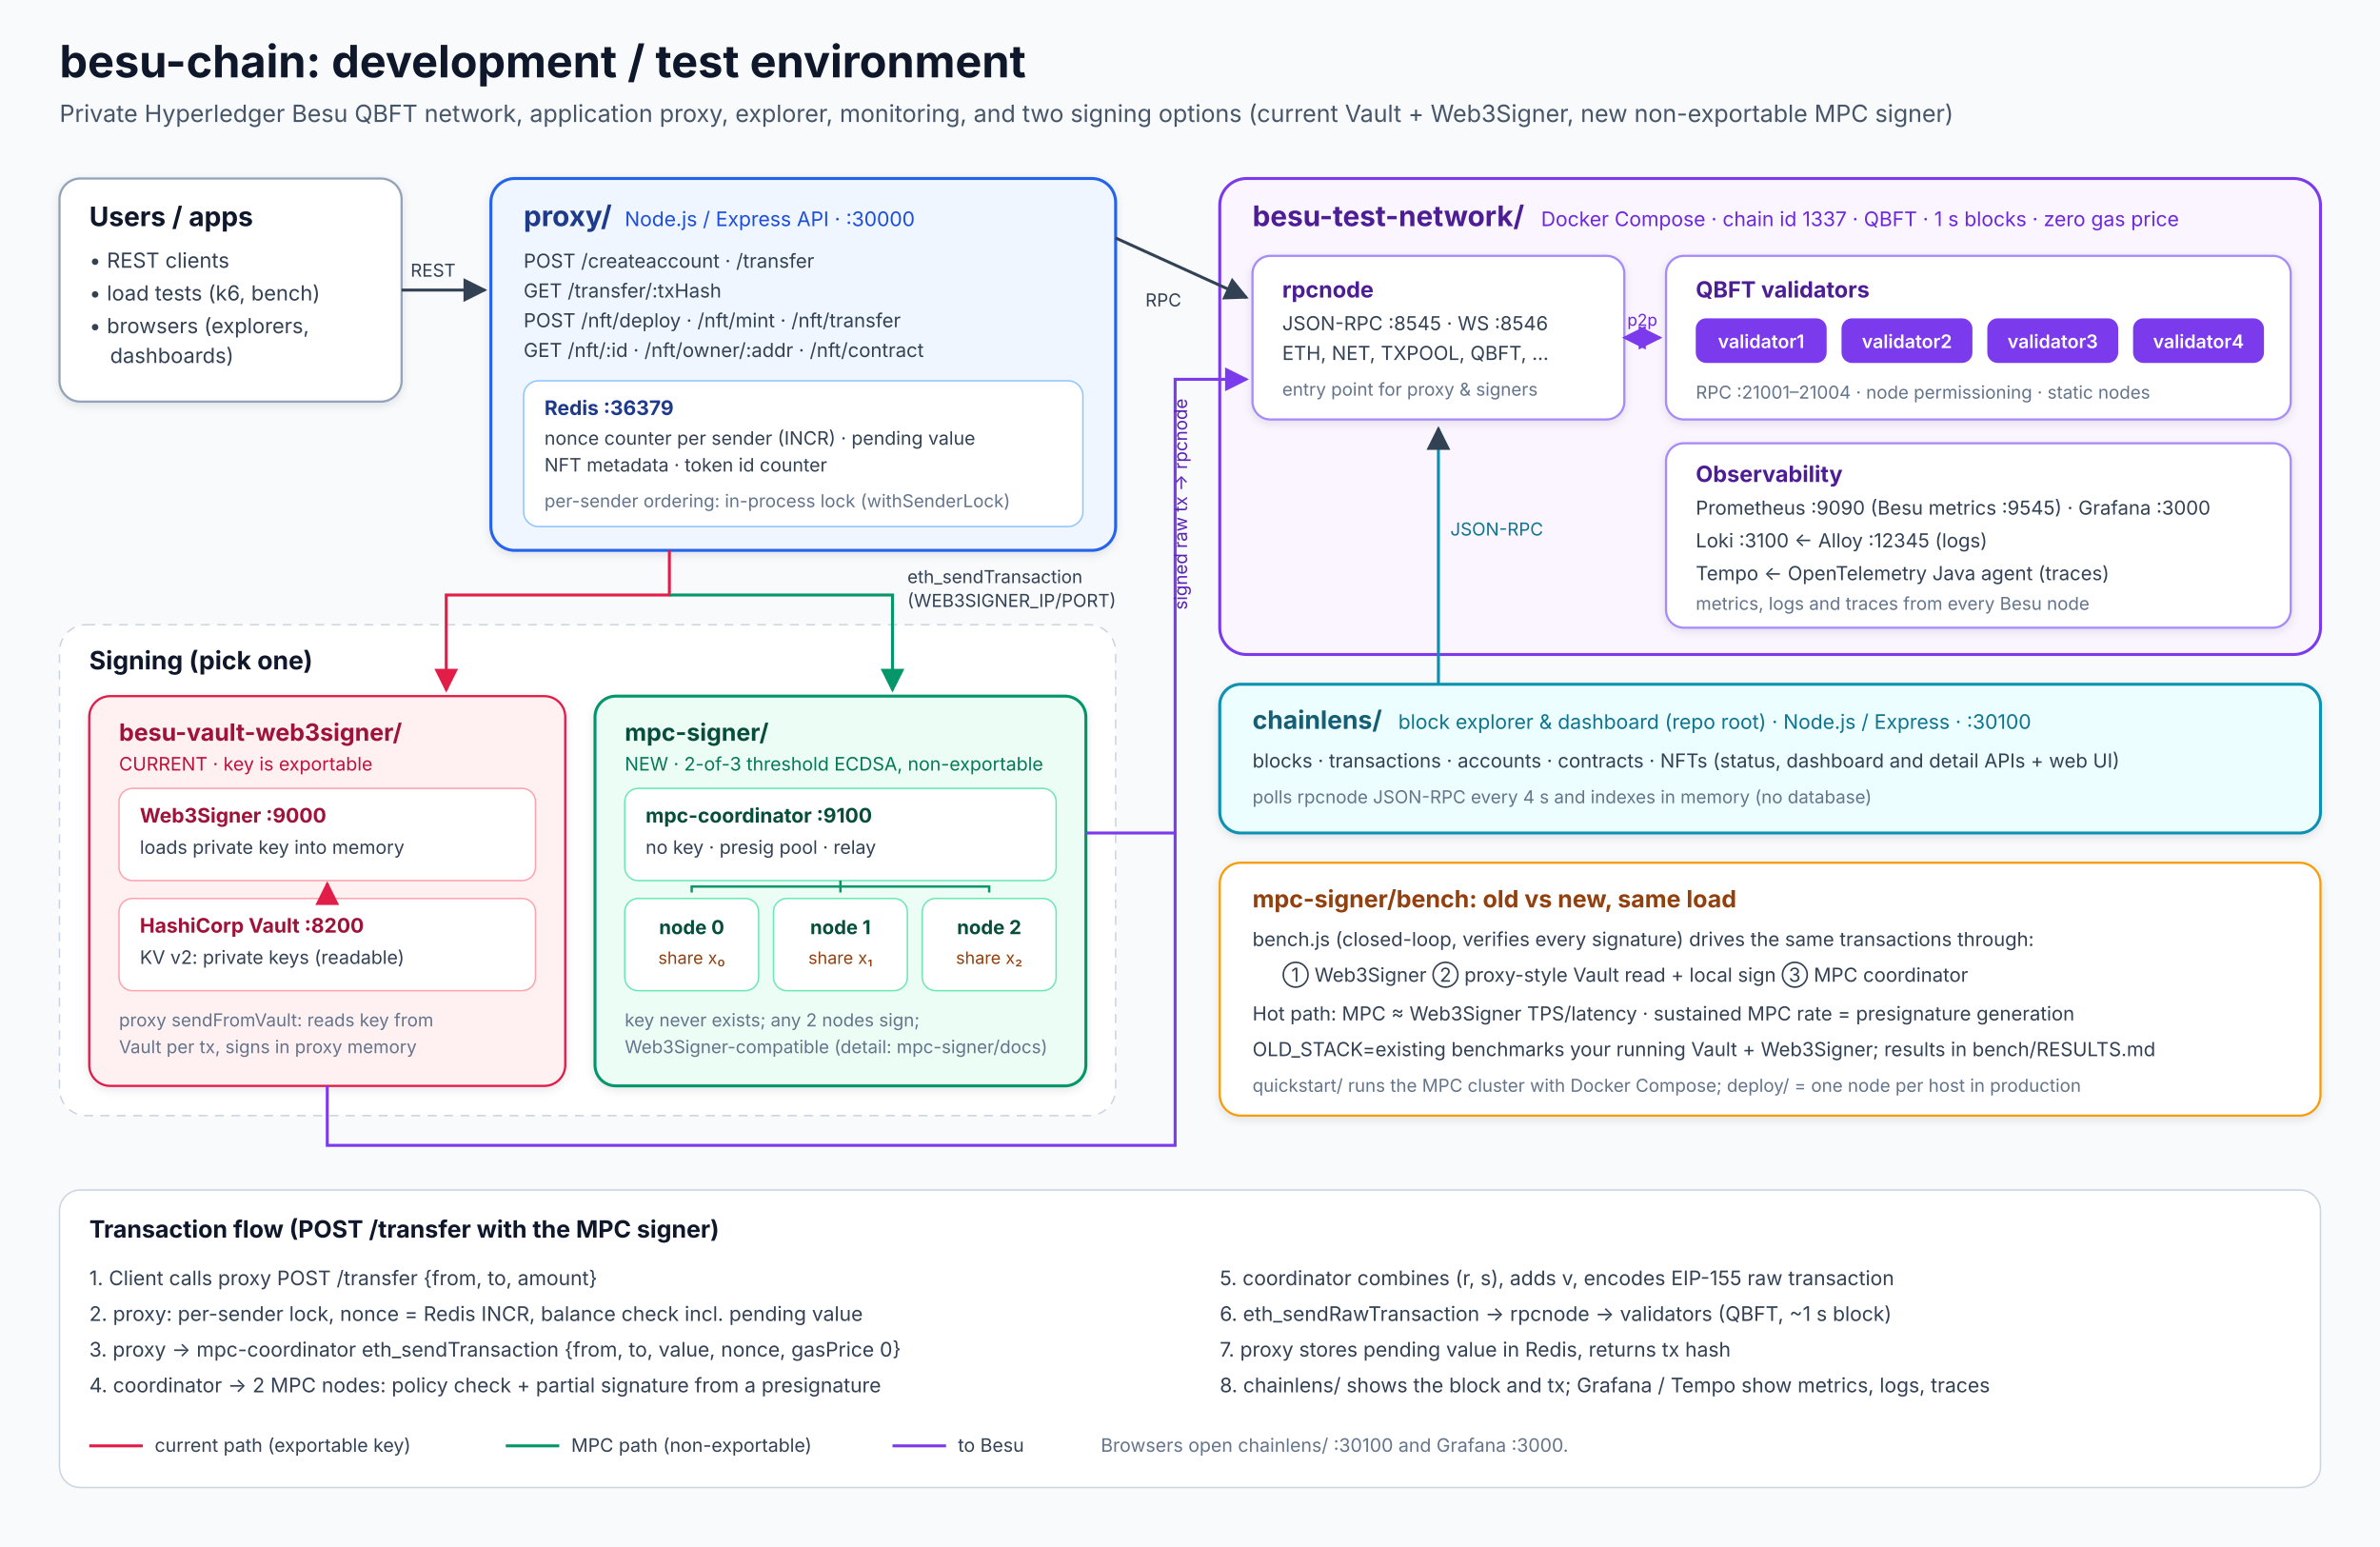
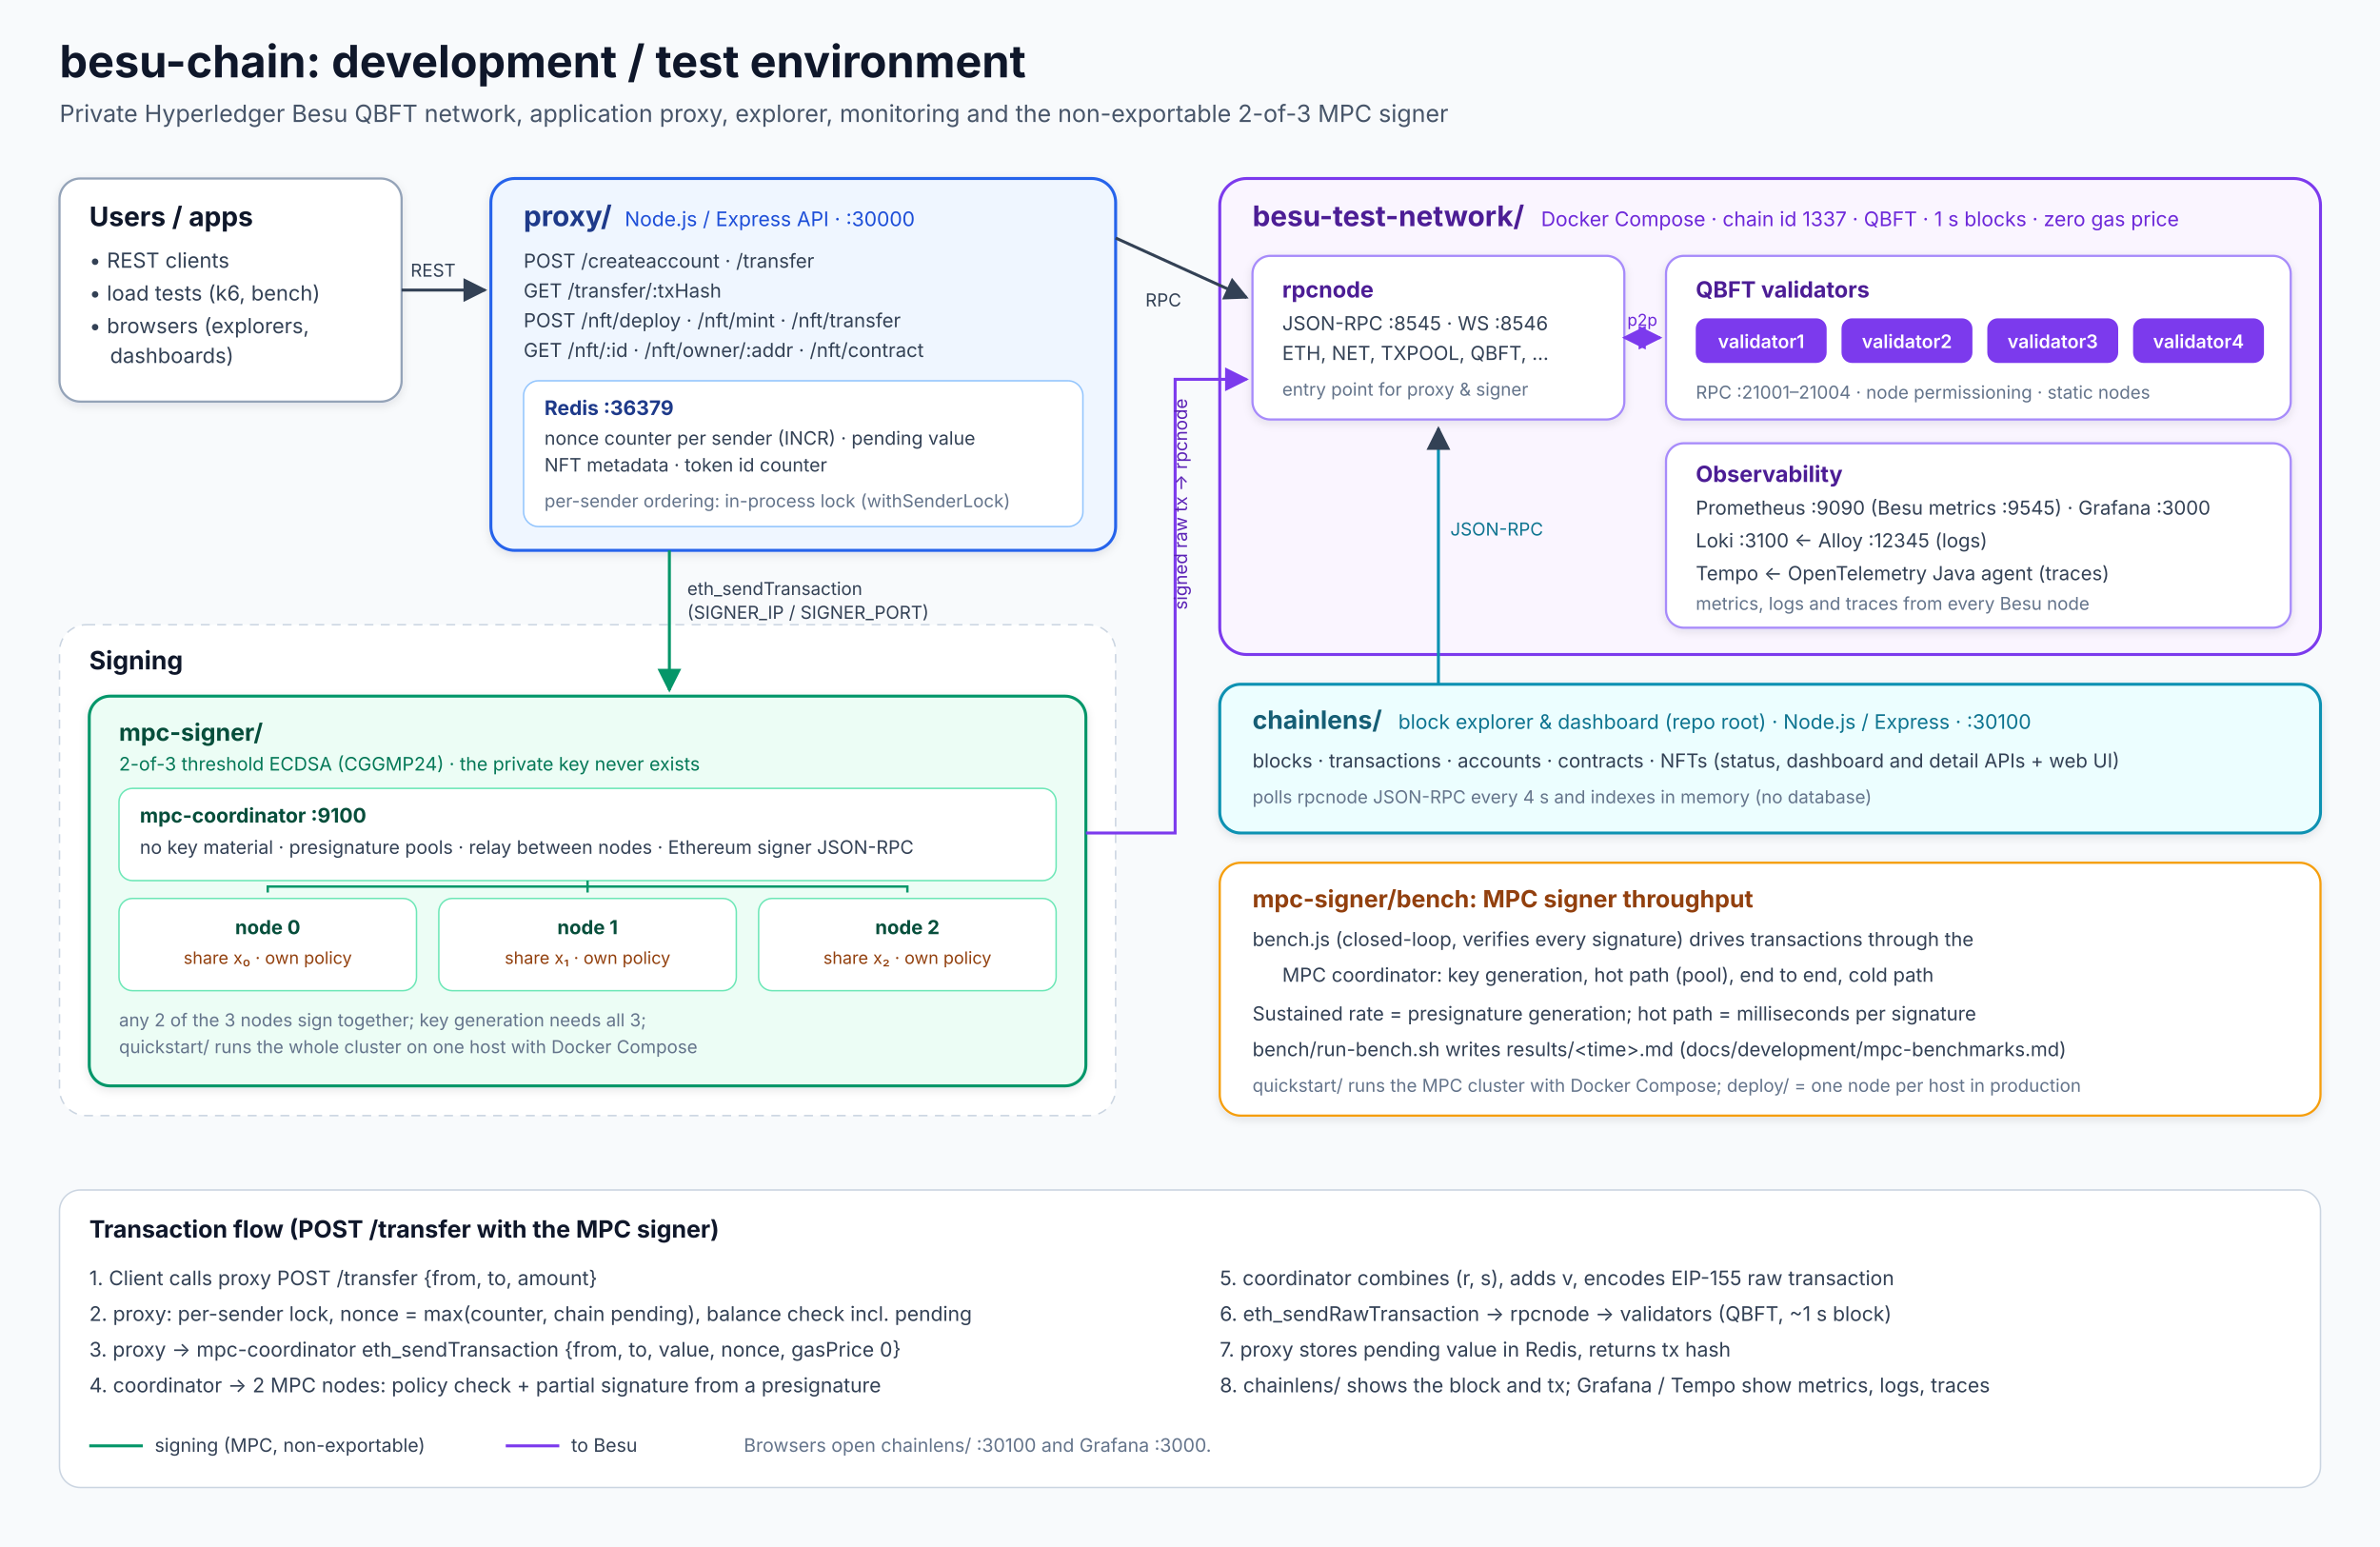
<svg xmlns="http://www.w3.org/2000/svg" width="1600" height="1040" viewBox="0 0 1600 1040" font-family="Inter, 'Segoe UI', Helvetica, Arial, sans-serif">
  <defs>
    <marker id="a" viewBox="0 0 10 10" refX="9" refY="5" markerWidth="8" markerHeight="8" orient="auto-start-reverse">
      <path d="M0,0 L10,5 L0,10 z" fill="#334155" />
    </marker>
    <marker id="aP" viewBox="0 0 10 10" refX="9" refY="5" markerWidth="8" markerHeight="8" orient="auto-start-reverse">
      <path d="M0,0 L10,5 L0,10 z" fill="#7c3aed" />
    </marker>
    <marker id="aG" viewBox="0 0 10 10" refX="9" refY="5" markerWidth="8" markerHeight="8" orient="auto-start-reverse">
      <path d="M0,0 L10,5 L0,10 z" fill="#059669" />
    </marker>
    <marker id="aR" viewBox="0 0 10 10" refX="9" refY="5" markerWidth="8" markerHeight="8" orient="auto-start-reverse">
      <path d="M0,0 L10,5 L0,10 z" fill="#e11d48" />
    </marker>
    <filter id="sh" x="-5%" y="-5%" width="110%" height="115%">
      <feDropShadow dx="0" dy="2" stdDeviation="3" flood-color="#0f172a" flood-opacity="0.10" />
    </filter>
  </defs>
  <rect width="1600" height="1040" fill="#f8fafc" />
  <text x="40" y="52" font-size="30" font-weight="700" fill="#0f172a">besu-chain: development / test environment</text>
-   <text x="40" y="82" font-size="16" fill="#475569">Private Hyperledger Besu QBFT network, application proxy, explorer, monitoring, and two signing options (current Vault + Web3Signer, new non-exportable MPC signer)</text>
+   <text x="40" y="82" font-size="16" fill="#475569">Private Hyperledger Besu QBFT network, application proxy, explorer, monitoring and the non-exportable 2-of-3 MPC signer</text>
  <g filter="url(#sh)">
    <rect x="40" y="120" width="230" height="150" rx="14" fill="#ffffff" stroke="#94a3b8" stroke-width="1.5" />
  </g>
  <text x="60" y="152" font-size="18" font-weight="700" fill="#0f172a">Users / apps</text>
  <text x="60" y="180" font-size="14" fill="#334155">• REST clients</text>
  <text x="60" y="202" font-size="14" fill="#334155">• load tests (k6, bench)</text>
  <text x="60" y="224" font-size="14" fill="#334155">• browsers (explorers,</text>
  <text x="74" y="244" font-size="14" fill="#334155">dashboards)</text>
  <g filter="url(#sh)">
    <rect x="330" y="120" width="420" height="250" rx="16" fill="#eff6ff" stroke="#2563eb" stroke-width="2" />
  </g>
  <text x="352" y="152" font-size="19" font-weight="700" fill="#1e3a8a">proxy/</text>
  <text x="420" y="152" font-size="13.5" fill="#1d4ed8">Node.js / Express API · :30000</text>
  <g font-size="13" fill="#334155">
    <text x="352" y="180">POST /createaccount · /transfer</text>
    <text x="352" y="200">GET  /transfer/:txHash</text>
    <text x="352" y="220">POST /nft/deploy · /nft/mint · /nft/transfer</text>
    <text x="352" y="240">GET  /nft/:id · /nft/owner/:addr · /nft/contract</text>
  </g>
  <rect x="352" y="256" width="376" height="98" rx="10" fill="#ffffff" stroke="#93c5fd" />
  <text x="366" y="279" font-size="13.5" font-weight="700" fill="#1e3a8a">Redis :36379</text>
  <text x="366" y="299" font-size="12.5" fill="#334155">nonce counter per sender (INCR) · pending value</text>
  <text x="366" y="317" font-size="12.5" fill="#334155">NFT metadata · token id counter</text>
  <text x="366" y="341" font-size="12" fill="#64748b">per-sender ordering: in-process lock (withSenderLock)</text>
  <line x1="270" y1="195" x2="326" y2="195" stroke="#334155" stroke-width="2" marker-end="url(#a)" />
  <text x="276" y="186" font-size="12" fill="#334155">REST</text>
  <rect x="40" y="420" width="710" height="330" rx="18" fill="#ffffff" stroke="#cbd5e1" stroke-dasharray="6 5" />
-   <text x="60" y="450" font-size="17" font-weight="700" fill="#0f172a">Signing (pick one)</text>
+   <text x="60" y="450" font-size="17" font-weight="700" fill="#0f172a">Signing</text>
  <g filter="url(#sh)">
-     <rect x="60" y="468" width="320" height="262" rx="14" fill="#fff1f2" stroke="#e11d48" stroke-width="1.5" />
+     <rect x="60" y="468" width="670" height="262" rx="14" fill="#ecfdf5" stroke="#059669" stroke-width="2" />
  </g>
-   <text x="80" y="498" font-size="16" font-weight="700" fill="#9f1239">besu-vault-web3signer/</text>
-   <text x="80" y="518" font-size="12.5" fill="#be123c">CURRENT · key is exportable</text>
-   <rect x="80" y="530" width="280" height="62" rx="9" fill="#ffffff" stroke="#fda4af" />
-   <text x="94" y="553" font-size="13.5" font-weight="700" fill="#9f1239">Web3Signer :9000</text>
-   <text x="94" y="574" font-size="12.5" fill="#334155">loads private key into memory</text>
-   <rect x="80" y="604" width="280" height="62" rx="9" fill="#ffffff" stroke="#fda4af" />
-   <text x="94" y="627" font-size="13.5" font-weight="700" fill="#9f1239">HashiCorp Vault :8200</text>
-   <text x="94" y="648" font-size="12.5" fill="#334155">KV v2: private keys (readable)</text>
-   <line x1="220" y1="604" x2="220" y2="594" stroke="#e11d48" stroke-width="2" marker-end="url(#aR)" />
-   <text x="80" y="690" font-size="12" fill="#64748b">proxy sendFromVault: reads key from</text>
-   <text x="80" y="708" font-size="12" fill="#64748b">Vault per tx, signs in proxy memory</text>
-   <g filter="url(#sh)">
-     <rect x="400" y="468" width="330" height="262" rx="14" fill="#ecfdf5" stroke="#059669" stroke-width="2" />
-   </g>
-   <text x="420" y="498" font-size="16" font-weight="700" fill="#064e3b">mpc-signer/</text>
-   <text x="420" y="518" font-size="12.5" fill="#047857">NEW · 2-of-3 threshold ECDSA, non-exportable</text>
-   <rect x="420" y="530" width="290" height="62" rx="9" fill="#ffffff" stroke="#6ee7b7" />
-   <text x="434" y="553" font-size="13.5" font-weight="700" fill="#064e3b">mpc-coordinator :9100</text>
-   <text x="434" y="574" font-size="12.5" fill="#334155">no key · presig pool · relay</text>
+   <text x="80" y="498" font-size="16" font-weight="700" fill="#064e3b">mpc-signer/</text>
+   <text x="80" y="518" font-size="12.5" fill="#047857">2-of-3 threshold ECDSA (CGGMP24) · the private key never exists</text>
+   <rect x="80" y="530" width="630" height="62" rx="9" fill="#ffffff" stroke="#6ee7b7" />
+   <text x="94" y="553" font-size="13.5" font-weight="700" fill="#064e3b">mpc-coordinator :9100</text>
+   <text x="94" y="574" font-size="12.5" fill="#334155">no key material · presignature pools · relay between nodes · Ethereum signer JSON-RPC</text>
  <g>
-     <rect x="420" y="604" width="90" height="62" rx="9" fill="#ffffff" stroke="#6ee7b7" />
-     <text x="465" y="628" font-size="13" font-weight="700" fill="#064e3b" text-anchor="middle">node 0</text>
-     <text x="465" y="648" font-size="11.5" fill="#92400e" text-anchor="middle">share x₀</text>
-     <rect x="520" y="604" width="90" height="62" rx="9" fill="#ffffff" stroke="#6ee7b7" />
-     <text x="565" y="628" font-size="13" font-weight="700" fill="#064e3b" text-anchor="middle">node 1</text>
-     <text x="565" y="648" font-size="11.5" fill="#92400e" text-anchor="middle">share x₁</text>
-     <rect x="620" y="604" width="90" height="62" rx="9" fill="#ffffff" stroke="#6ee7b7" />
-     <text x="665" y="628" font-size="13" font-weight="700" fill="#064e3b" text-anchor="middle">node 2</text>
-     <text x="665" y="648" font-size="11.5" fill="#92400e" text-anchor="middle">share x₂</text>
+     <rect x="80" y="604" width="200" height="62" rx="9" fill="#ffffff" stroke="#6ee7b7" />
+     <text x="180" y="628" font-size="13" font-weight="700" fill="#064e3b" text-anchor="middle">node 0</text>
+     <text x="180" y="648" font-size="11.5" fill="#92400e" text-anchor="middle">share x₀ · own policy</text>
+     <rect x="295" y="604" width="200" height="62" rx="9" fill="#ffffff" stroke="#6ee7b7" />
+     <text x="395" y="628" font-size="13" font-weight="700" fill="#064e3b" text-anchor="middle">node 1</text>
+     <text x="395" y="648" font-size="11.5" fill="#92400e" text-anchor="middle">share x₁ · own policy</text>
+     <rect x="510" y="604" width="200" height="62" rx="9" fill="#ffffff" stroke="#6ee7b7" />
+     <text x="610" y="628" font-size="13" font-weight="700" fill="#064e3b" text-anchor="middle">node 2</text>
+     <text x="610" y="648" font-size="11.5" fill="#92400e" text-anchor="middle">share x₂ · own policy</text>
  </g>
  <g stroke="#059669" stroke-width="1.6" fill="none">
-     <path d="M565 592 L565 600" />
-     <path d="M465 600 L465 596 L665 596 L665 600" />
+     <path d="M395 592 L395 600" />
+     <path d="M180 600 L180 596 L610 596 L610 600" />
  </g>
-   <text x="420" y="690" font-size="12" fill="#64748b">key never exists; any 2 nodes sign;</text>
-   <text x="420" y="708" font-size="12" fill="#64748b">Web3Signer-compatible (detail: mpc-signer/docs)</text>
-   <path d="M 450 370 L 450 400 L 300 400 L 300 464" stroke="#e11d48" stroke-width="2" fill="none" marker-end="url(#aR)" />
-   <path d="M 450 400 L 600 400 L 600 464" stroke="#059669" stroke-width="2" fill="none" marker-end="url(#aG)" />
-   <text x="610" y="392" font-size="12" fill="#334155">eth_sendTransaction</text>
-   <text x="610" y="408" font-size="12" fill="#334155">(WEB3SIGNER_IP/PORT)</text>
+   <text x="80" y="690" font-size="12" fill="#64748b">any 2 of the 3 nodes sign together; key generation needs all 3;</text>
+   <text x="80" y="708" font-size="12" fill="#64748b">quickstart/ runs the whole cluster on one host with Docker Compose</text>
+   <path d="M 450 370 L 450 464" stroke="#059669" stroke-width="2" fill="none" marker-end="url(#aG)" />
+   <text x="462" y="400" font-size="12" fill="#334155">eth_sendTransaction</text>
+   <text x="462" y="416" font-size="12" fill="#334155">(SIGNER_IP / SIGNER_PORT)</text>
  <rect x="820" y="120" width="740" height="320" rx="18" fill="#faf5ff" stroke="#7c3aed" stroke-width="2" />
  <text x="842" y="152" font-size="19" font-weight="700" fill="#4c1d95">besu-test-network/</text>
  <text x="1036" y="152" font-size="13.5" fill="#6d28d9">Docker Compose · chain id 1337 · QBFT · 1 s blocks · zero gas price</text>
  <g filter="url(#sh)">
    <rect x="842" y="172" width="250" height="110" rx="12" fill="#ffffff" stroke="#a78bfa" stroke-width="1.5" />
  </g>
  <text x="862" y="200" font-size="15" font-weight="700" fill="#4c1d95">rpcnode</text>
  <text x="862" y="222" font-size="13" fill="#334155">JSON-RPC :8545 · WS :8546</text>
  <text x="862" y="242" font-size="13" fill="#334155">ETH, NET, TXPOOL, QBFT, …</text>
-   <text x="862" y="266" font-size="12" fill="#64748b">entry point for proxy &amp; signers</text>
+   <text x="862" y="266" font-size="12" fill="#64748b">entry point for proxy &amp; signer</text>
  <g filter="url(#sh)">
    <rect x="1120" y="172" width="420" height="110" rx="12" fill="#ffffff" stroke="#a78bfa" stroke-width="1.5" />
  </g>
  <text x="1140" y="200" font-size="15" font-weight="700" fill="#4c1d95">QBFT validators</text>
  <g font-size="12.5" font-weight="600" fill="#ffffff">
    <rect x="1140" y="214" width="88" height="30" rx="7" fill="#7c3aed" />
    <text x="1184" y="234" text-anchor="middle">validator1</text>
    <rect x="1238" y="214" width="88" height="30" rx="7" fill="#7c3aed" />
    <text x="1282" y="234" text-anchor="middle">validator2</text>
    <rect x="1336" y="214" width="88" height="30" rx="7" fill="#7c3aed" />
    <text x="1380" y="234" text-anchor="middle">validator3</text>
    <rect x="1434" y="214" width="88" height="30" rx="7" fill="#7c3aed" />
    <text x="1478" y="234" text-anchor="middle">validator4</text>
  </g>
  <text x="1140" y="268" font-size="12" fill="#64748b">RPC :21001–21004 · node permissioning · static nodes</text>
  <line x1="1092" y1="227" x2="1116" y2="227" stroke="#7c3aed" stroke-width="2" marker-end="url(#aP)" marker-start="url(#aP)" />
  <text x="1094" y="219" font-size="11" fill="#6d28d9">p2p</text>
  <g filter="url(#sh)">
    <rect x="1120" y="298" width="420" height="124" rx="12" fill="#ffffff" stroke="#a78bfa" stroke-width="1.5" />
  </g>
  <text x="1140" y="324" font-size="15" font-weight="700" fill="#4c1d95">Observability</text>
  <text x="1140" y="346" font-size="13" fill="#334155">Prometheus :9090 (Besu metrics :9545) · Grafana :3000</text>
  <text x="1140" y="368" font-size="13" fill="#334155">Loki :3100 ← Alloy :12345 (logs)</text>
  <text x="1140" y="390" font-size="13" fill="#334155">Tempo ← OpenTelemetry Java agent (traces)</text>
  <text x="1140" y="410" font-size="12" fill="#64748b">metrics, logs and traces from every Besu node</text>
  <g filter="url(#sh)">
    <rect x="820" y="460" width="740" height="100" rx="14" fill="#ecfeff" stroke="#0891b2" stroke-width="2" />
  </g>
  <text x="842" y="490" font-size="17" font-weight="700" fill="#155e75">chainlens/</text>
  <text x="940" y="490" font-size="13.5" fill="#0e7490">block explorer &amp; dashboard (repo root) · Node.js / Express · :30100</text>
  <text x="842" y="516" font-size="13" fill="#334155">blocks · transactions · accounts · contracts · NFTs (status, dashboard and detail APIs + web UI)</text>
  <text x="842" y="540" font-size="12" fill="#64748b">polls rpcnode JSON-RPC every 4 s and indexes in memory (no database)</text>
  <line x1="967" y1="460" x2="967" y2="288" stroke="#0891b2" stroke-width="2" marker-end="url(#a)" />
  <text x="975" y="360" font-size="12" fill="#0e7490">JSON-RPC</text>
  <path d="M 750 160 L 838 200" stroke="#334155" stroke-width="2" fill="none" marker-end="url(#a)" />
  <text x="770" y="206" font-size="12" fill="#334155">RPC</text>
  <path d="M 380 560 L 395 560" stroke="none" />
  <path d="M 730 560 L 790 560 L 790 255 L 838 255" stroke="#7c3aed" stroke-width="2" fill="none" marker-end="url(#aP)" />
-   <path d="M 220 730 L 220 770 L 790 770 L 790 560" stroke="#7c3aed" stroke-width="2" fill="none" />
  <text x="798" y="410" font-size="12" fill="#5b21b6" transform="rotate(-90 798 410)">signed raw tx → rpcnode</text>
  <g filter="url(#sh)">
    <rect x="820" y="580" width="740" height="170" rx="14" fill="#ffffff" stroke="#f59e0b" stroke-width="1.5" />
  </g>
-   <text x="842" y="610" font-size="16" font-weight="700" fill="#92400e">mpc-signer/bench: old vs new, same load</text>
-   <text x="842" y="636" font-size="13" fill="#334155">bench.js (closed-loop, verifies every signature) drives the same transactions through:</text>
-   <text x="862" y="660" font-size="13" fill="#334155">① Web3Signer  ② proxy-style Vault read + local sign  ③ MPC coordinator</text>
-   <text x="842" y="686" font-size="13" fill="#334155">Hot path: MPC ≈ Web3Signer TPS/latency · sustained MPC rate = presignature generation</text>
-   <text x="842" y="710" font-size="13" fill="#334155">OLD_STACK=existing benchmarks your running Vault + Web3Signer; results in bench/RESULTS.md</text>
+   <text x="842" y="610" font-size="16" font-weight="700" fill="#92400e">mpc-signer/bench: MPC signer throughput</text>
+   <text x="842" y="636" font-size="13" fill="#334155">bench.js (closed-loop, verifies every signature) drives transactions through the</text>
+   <text x="862" y="660" font-size="13" fill="#334155">MPC coordinator: key generation, hot path (pool), end to end, cold path</text>
+   <text x="842" y="686" font-size="13" fill="#334155">Sustained rate = presignature generation; hot path = milliseconds per signature</text>
+   <text x="842" y="710" font-size="13" fill="#334155">bench/run-bench.sh writes results/&lt;time&gt;.md (docs/development/mpc-benchmarks.md)</text>
  <text x="842" y="734" font-size="12" fill="#64748b">quickstart/ runs the MPC cluster with Docker Compose; deploy/ = one node per host in production</text>
  <g transform="translate(40,800)">
    <rect width="1520" height="200" rx="14" fill="#ffffff" stroke="#cbd5e1" />
    <text x="20" y="32" font-size="16" font-weight="700" fill="#0f172a">Transaction flow (POST /transfer with the MPC signer)</text>
    <g font-size="13.5" fill="#334155">
      <text x="20" y="64">1. Client calls proxy POST /transfer {from, to, amount}</text>
-       <text x="20" y="88">2. proxy: per-sender lock, nonce = Redis INCR, balance check incl. pending value</text>
+       <text x="20" y="88">2. proxy: per-sender lock, nonce = max(counter, chain pending), balance check incl. pending</text>
      <text x="20" y="112">3. proxy → mpc-coordinator eth_sendTransaction {from, to, value, nonce, gasPrice 0}</text>
      <text x="20" y="136">4. coordinator → 2 MPC nodes: policy check + partial signature from a presignature</text>
      <text x="780" y="64">5. coordinator combines (r, s), adds v, encodes EIP-155 raw transaction</text>
      <text x="780" y="88">6. eth_sendRawTransaction → rpcnode → validators (QBFT, ~1 s block)</text>
      <text x="780" y="112">7. proxy stores pending value in Redis, returns tx hash</text>
      <text x="780" y="136">8. chainlens/ shows the block and tx; Grafana / Tempo show metrics, logs, traces</text>
    </g>
    <g font-size="12.5">
-       <line x1="20" y1="172" x2="56" y2="172" stroke="#e11d48" stroke-width="2" />
-       <text x="64" y="176" fill="#334155">current path (exportable key)</text>
-       <line x1="300" y1="172" x2="336" y2="172" stroke="#059669" stroke-width="2" />
-       <text x="344" y="176" fill="#334155">MPC path (non-exportable)</text>
-       <line x1="560" y1="172" x2="596" y2="172" stroke="#7c3aed" stroke-width="2" />
-       <text x="604" y="176" fill="#334155">to Besu</text>
-       <text x="700" y="176" fill="#64748b">Browsers open chainlens/ :30100 and Grafana :3000.</text>
+       <line x1="20" y1="172" x2="56" y2="172" stroke="#059669" stroke-width="2" />
+       <text x="64" y="176" fill="#334155">signing (MPC, non-exportable)</text>
+       <line x1="300" y1="172" x2="336" y2="172" stroke="#7c3aed" stroke-width="2" />
+       <text x="344" y="176" fill="#334155">to Besu</text>
+       <text x="460" y="176" fill="#64748b">Browsers open chainlens/ :30100 and Grafana :3000.</text>
    </g>
  </g>
</svg>
